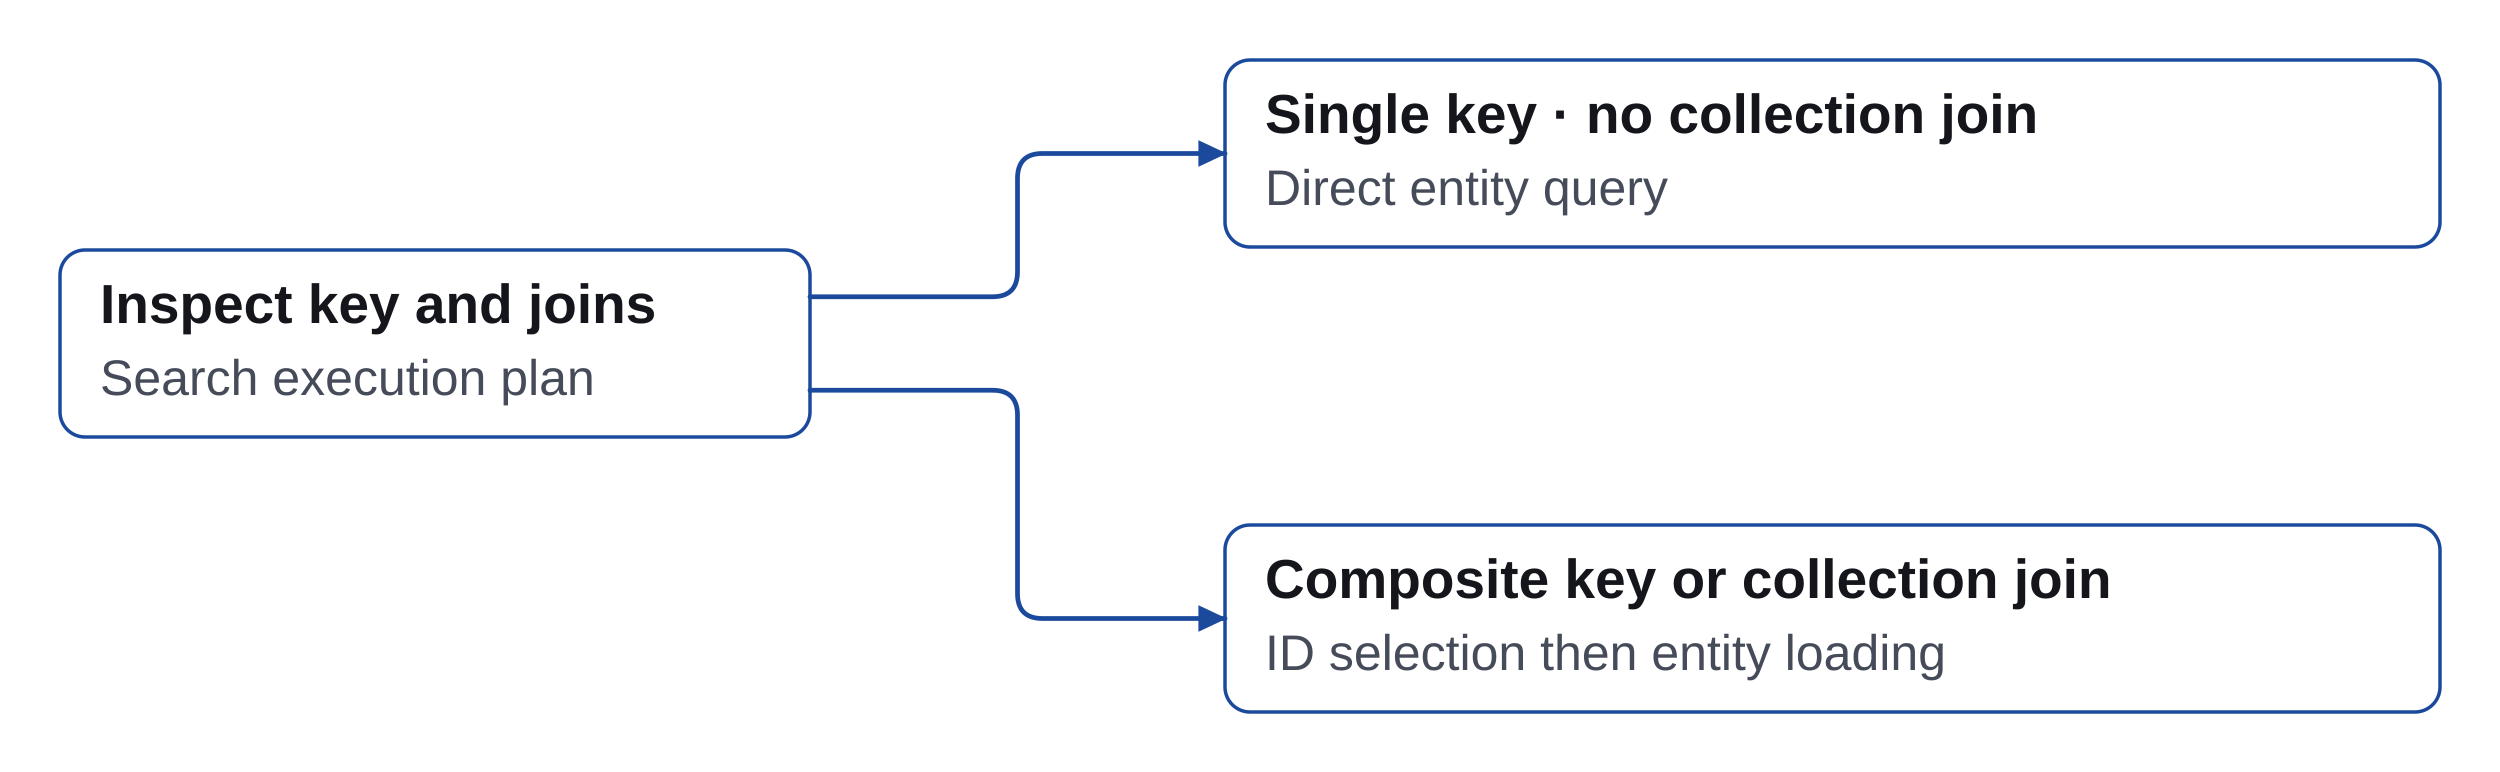
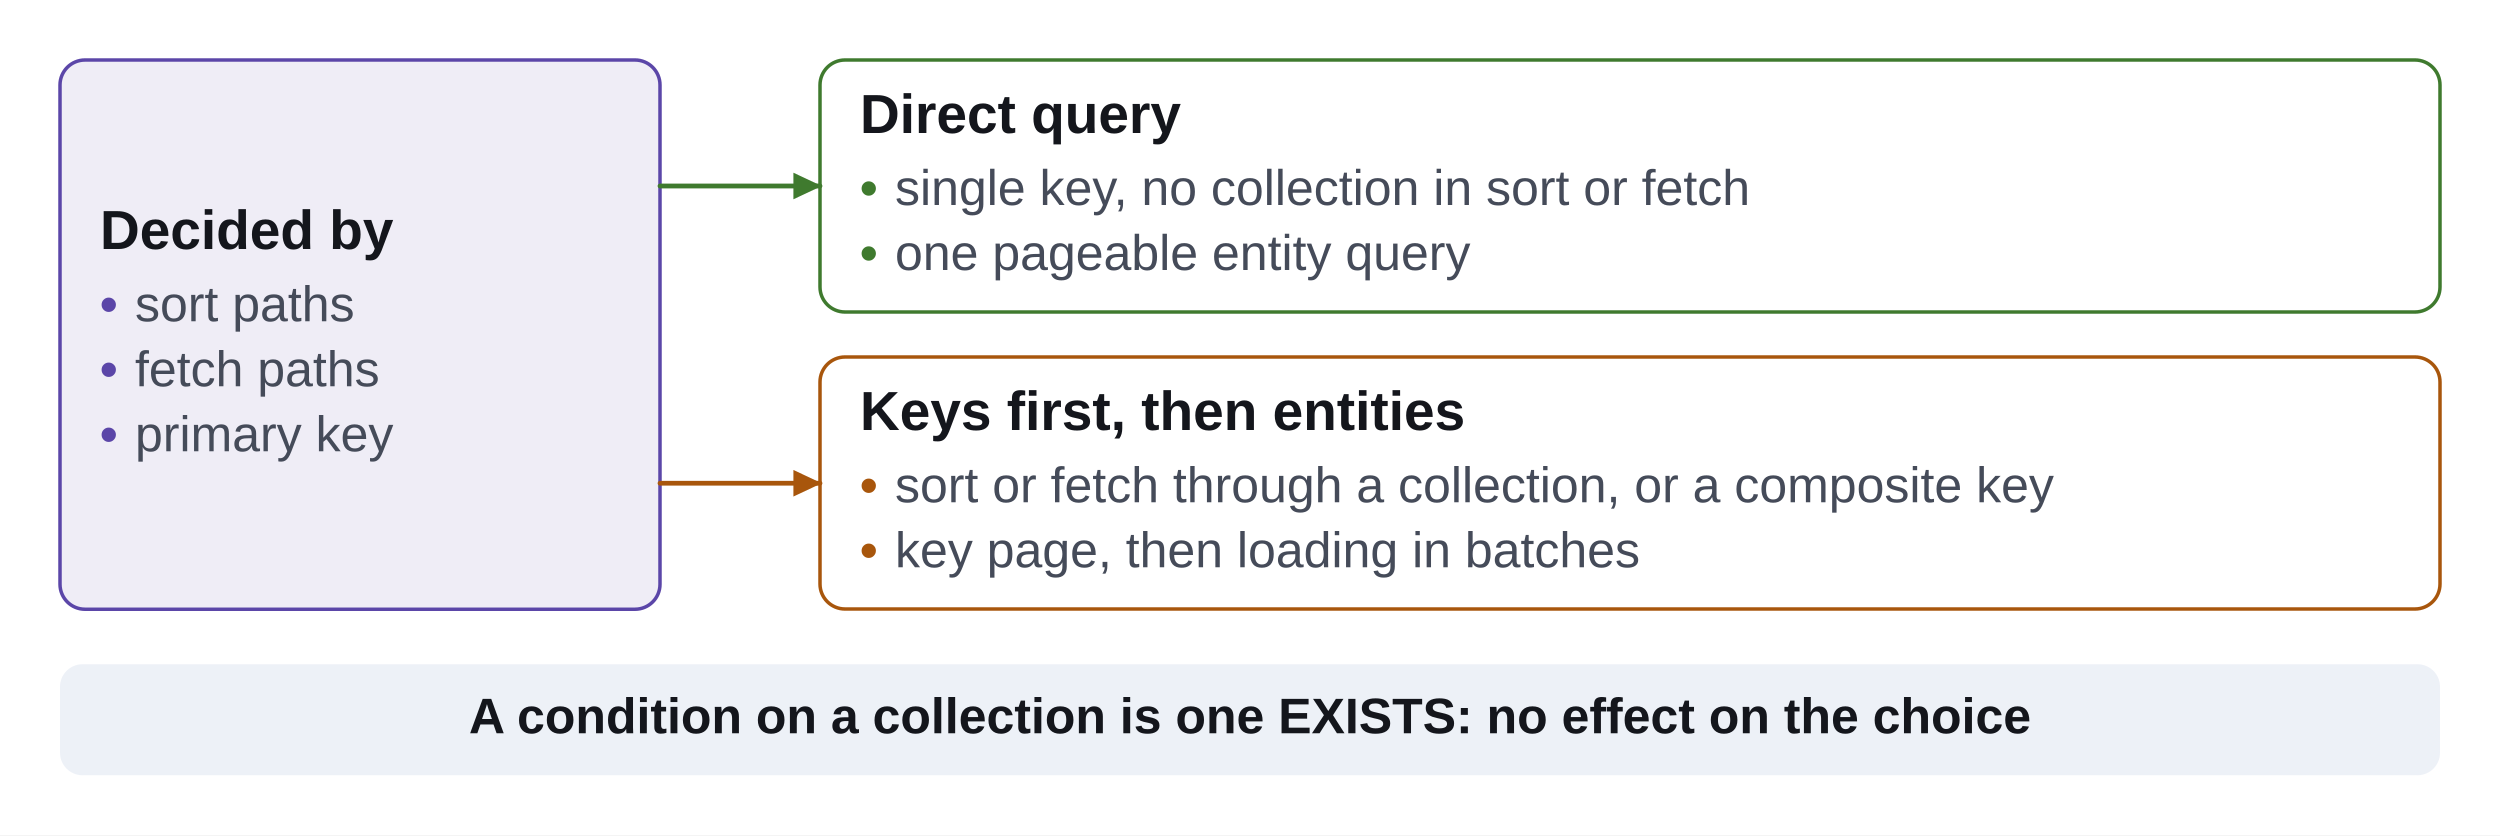
- <svg xmlns="http://www.w3.org/2000/svg" data-list-mode="plain" width="1000.0" height="308.8" viewBox="0 0 1000.0 308.8" font-family="Arial, 'Noto Sans KR', 'Apple SD Gothic Neo', sans-serif">
+ <svg xmlns="http://www.w3.org/2000/svg" width="1000.0" height="334.1" viewBox="0 0 1000.0 334.1" font-family="Arial, 'Noto Sans KR', 'Apple SD Gothic Neo', sans-serif">
  <defs>
    <linearGradient id="bgwash" x1="0" y1="0" x2="0" y2="1">
      <stop offset="0" stop-color="#ffffff" />
      <stop offset="1" stop-color="#ffffff" />
    </linearGradient>
    <marker id="arr-blue" viewBox="0 0 10 10" refX="8.5" refY="5" markerWidth="7" markerHeight="7" orient="auto">
      <path d="M0.5 1 L9 5 L0.5 9 z" fill="#1b4a9c" />
    </marker>
    <marker id="arr-green" viewBox="0 0 10 10" refX="8.5" refY="5" markerWidth="7" markerHeight="7" orient="auto">
      <path d="M0.5 1 L9 5 L0.5 9 z" fill="#3f7a2e" />
    </marker>
    <marker id="arr-orange" viewBox="0 0 10 10" refX="8.5" refY="5" markerWidth="7" markerHeight="7" orient="auto">
      <path d="M0.5 1 L9 5 L0.5 9 z" fill="#a8560c" />
    </marker>
    <marker id="arr-purple" viewBox="0 0 10 10" refX="8.5" refY="5" markerWidth="7" markerHeight="7" orient="auto">
      <path d="M0.5 1 L9 5 L0.5 9 z" fill="#5b46a8" />
    </marker>
    <marker id="arr-cyan" viewBox="0 0 10 10" refX="8.5" refY="5" markerWidth="7" markerHeight="7" orient="auto">
      <path d="M0.5 1 L9 5 L0.5 9 z" fill="#0f6f96" />
    </marker>
    <marker id="arr-teal" viewBox="0 0 10 10" refX="8.5" refY="5" markerWidth="7" markerHeight="7" orient="auto">
      <path d="M0.5 1 L9 5 L0.5 9 z" fill="#0b6a5a" />
    </marker>
    <marker id="arr-red" viewBox="0 0 10 10" refX="8.5" refY="5" markerWidth="7" markerHeight="7" orient="auto">
      <path d="M0.5 1 L9 5 L0.5 9 z" fill="#a8382a" />
    </marker>
    <marker id="arr-muted" viewBox="0 0 10 10" refX="8.5" refY="5" markerWidth="7" markerHeight="7" orient="auto">
      <path d="M0.5 1 L9 5 L0.5 9 z" fill="#79808f" />
    </marker>
    <marker id="arr-fg" viewBox="0 0 10 10" refX="8.5" refY="5" markerWidth="7" markerHeight="7" orient="auto">
      <path d="M0.5 1 L9 5 L0.5 9 z" fill="#454b59" />
    </marker>
    <marker id="arr-yellow" viewBox="0 0 10 10" refX="8.5" refY="5" markerWidth="7" markerHeight="7" orient="auto">
      <path d="M0.5 1 L9 5 L0.5 9 z" fill="#856310" />
    </marker>
  </defs>
-   <rect width="1000.0" height="308.8" fill="url(#bgwash)" />
-   <rect x="24.0" y="100.0" width="300.0" height="74.8" rx="10" fill="#ffffff" stroke="#1b4a9c" stroke-width="1.4" />
-   <text x="40.0" y="129.2" font-family="Arial, 'Noto Sans KR', 'Apple SD Gothic Neo', sans-serif" font-size="22" fill="#14161c" font-weight="700" text-anchor="start">Inspect key and joins</text>
-   <text x="40.0" y="158.0" font-family="Arial, 'Noto Sans KR', 'Apple SD Gothic Neo', sans-serif" font-size="20" fill="#454b59" font-weight="400" text-anchor="start">Search execution plan</text>
-   <rect x="490.0" y="24.0" width="486.0" height="74.8" rx="10" fill="#ffffff" stroke="#1b4a9c" stroke-width="1.4" />
-   <text x="506.0" y="53.2" font-family="Arial, 'Noto Sans KR', 'Apple SD Gothic Neo', sans-serif" font-size="22" fill="#14161c" font-weight="700" text-anchor="start">Single key · no collection join</text>
-   <text x="506.0" y="82.0" font-family="Arial, 'Noto Sans KR', 'Apple SD Gothic Neo', sans-serif" font-size="20" fill="#454b59" font-weight="400" text-anchor="start">Direct entity query</text>
-   <rect x="490.0" y="210.0" width="486.0" height="74.8" rx="10" fill="#ffffff" stroke="#1b4a9c" stroke-width="1.4" />
-   <text x="506.0" y="239.2" font-family="Arial, 'Noto Sans KR', 'Apple SD Gothic Neo', sans-serif" font-size="22" fill="#14161c" font-weight="700" text-anchor="start">Composite key or collection join</text>
-   <text x="506.0" y="268.0" font-family="Arial, 'Noto Sans KR', 'Apple SD Gothic Neo', sans-serif" font-size="20" fill="#454b59" font-weight="400" text-anchor="start">ID selection then entity loading</text>
-   <path d="M 324.0 118.7 L 397.0 118.7 Q 407.0 118.7 407.0 108.7 L 407.0 71.4 Q 407.0 61.4 417.0 61.4 L 490.0 61.4" fill="none" stroke="#1b4a9c" stroke-width="1.9" stroke-linecap="round" stroke-linejoin="round" marker-end="url(#arr-blue)" />
-   <path d="M 324.0 156.1 L 397.0 156.1 Q 407.0 156.1 407.0 166.1 L 407.0 237.4 Q 407.0 247.4 417.0 247.4 L 490.0 247.4" fill="none" stroke="#1b4a9c" stroke-width="1.9" stroke-linecap="round" stroke-linejoin="round" marker-end="url(#arr-blue)" />
+   <rect width="1000.0" height="334.1" fill="url(#bgwash)" />
+   <rect x="24.0" y="24.0" width="240.0" height="219.7" rx="10" fill="#5b46a8" opacity="0.1" />
+   <rect x="24.0" y="24.0" width="240.0" height="219.7" rx="10" fill="none" stroke="#5b46a8" stroke-width="1.4" />
+   <text x="40.0" y="99.6" font-family="Arial, 'Noto Sans KR', 'Apple SD Gothic Neo', sans-serif" font-size="22" fill="#14161c" font-weight="700" text-anchor="start">Decided by</text>
+   <text x="40.0" y="128.5" font-family="Arial, 'Noto Sans KR', 'Apple SD Gothic Neo', sans-serif" font-size="20" fill="#5b46a8" font-weight="700" text-anchor="start">•</text>
+   <text x="54.0" y="128.5" font-family="Arial, 'Noto Sans KR', 'Apple SD Gothic Neo', sans-serif" font-size="20" fill="#454b59" font-weight="400" text-anchor="start">sort paths</text>
+   <text x="40.0" y="154.5" font-family="Arial, 'Noto Sans KR', 'Apple SD Gothic Neo', sans-serif" font-size="20" fill="#5b46a8" font-weight="700" text-anchor="start">•</text>
+   <text x="54.0" y="154.5" font-family="Arial, 'Noto Sans KR', 'Apple SD Gothic Neo', sans-serif" font-size="20" fill="#454b59" font-weight="400" text-anchor="start">fetch paths</text>
+   <text x="40.0" y="180.5" font-family="Arial, 'Noto Sans KR', 'Apple SD Gothic Neo', sans-serif" font-size="20" fill="#5b46a8" font-weight="700" text-anchor="start">•</text>
+   <text x="54.0" y="180.5" font-family="Arial, 'Noto Sans KR', 'Apple SD Gothic Neo', sans-serif" font-size="20" fill="#454b59" font-weight="400" text-anchor="start">primary key</text>
+   <rect x="328.0" y="24.0" width="648.0" height="100.8" rx="10" fill="#ffffff" stroke="#3f7a2e" stroke-width="1.4" />
+   <text x="344.0" y="53.2" font-family="Arial, 'Noto Sans KR', 'Apple SD Gothic Neo', sans-serif" font-size="22" fill="#14161c" font-weight="700" text-anchor="start">Direct query</text>
+   <text x="344.0" y="82.0" font-family="Arial, 'Noto Sans KR', 'Apple SD Gothic Neo', sans-serif" font-size="20" fill="#3f7a2e" font-weight="700" text-anchor="start">•</text>
+   <text x="358.0" y="82.0" font-family="Arial, 'Noto Sans KR', 'Apple SD Gothic Neo', sans-serif" font-size="20" fill="#454b59" font-weight="400" text-anchor="start">single key, no collection in sort or fetch</text>
+   <text x="344.0" y="108.0" font-family="Arial, 'Noto Sans KR', 'Apple SD Gothic Neo', sans-serif" font-size="20" fill="#3f7a2e" font-weight="700" text-anchor="start">•</text>
+   <text x="358.0" y="108.0" font-family="Arial, 'Noto Sans KR', 'Apple SD Gothic Neo', sans-serif" font-size="20" fill="#454b59" font-weight="400" text-anchor="start">one pageable entity query</text>
+   <line x1="264.0" y1="74.4" x2="328.0" y2="74.4" stroke="#3f7a2e" stroke-width="1.9" stroke-linecap="round" marker-end="url(#arr-green)" />
+   <rect x="328.0" y="142.8" width="648.0" height="100.8" rx="10" fill="#ffffff" stroke="#a8560c" stroke-width="1.4" />
+   <text x="344.0" y="172.0" font-family="Arial, 'Noto Sans KR', 'Apple SD Gothic Neo', sans-serif" font-size="22" fill="#14161c" font-weight="700" text-anchor="start">Keys first, then entities</text>
+   <text x="344.0" y="200.9" font-family="Arial, 'Noto Sans KR', 'Apple SD Gothic Neo', sans-serif" font-size="20" fill="#a8560c" font-weight="700" text-anchor="start">•</text>
+   <text x="358.0" y="200.9" font-family="Arial, 'Noto Sans KR', 'Apple SD Gothic Neo', sans-serif" font-size="20" fill="#454b59" font-weight="400" text-anchor="start">sort or fetch through a collection, or a composite key</text>
+   <text x="344.0" y="226.9" font-family="Arial, 'Noto Sans KR', 'Apple SD Gothic Neo', sans-serif" font-size="20" fill="#a8560c" font-weight="700" text-anchor="start">•</text>
+   <text x="358.0" y="226.9" font-family="Arial, 'Noto Sans KR', 'Apple SD Gothic Neo', sans-serif" font-size="20" fill="#454b59" font-weight="400" text-anchor="start">key page, then loading in batches</text>
+   <line x1="264.0" y1="193.3" x2="328.0" y2="193.3" stroke="#a8560c" stroke-width="1.9" stroke-linecap="round" marker-end="url(#arr-orange)" />
+   <rect x="24.0" y="265.7" width="952.0" height="44.4" rx="9" fill="#1b4a9c" opacity="0.08" />
+   <text x="500.0" y="293.3" font-family="Arial, 'Noto Sans KR', 'Apple SD Gothic Neo', sans-serif" font-size="20" fill="#14161c" font-weight="600" text-anchor="middle">A condition on a collection is one EXISTS: no effect on the choice</text>
</svg>
